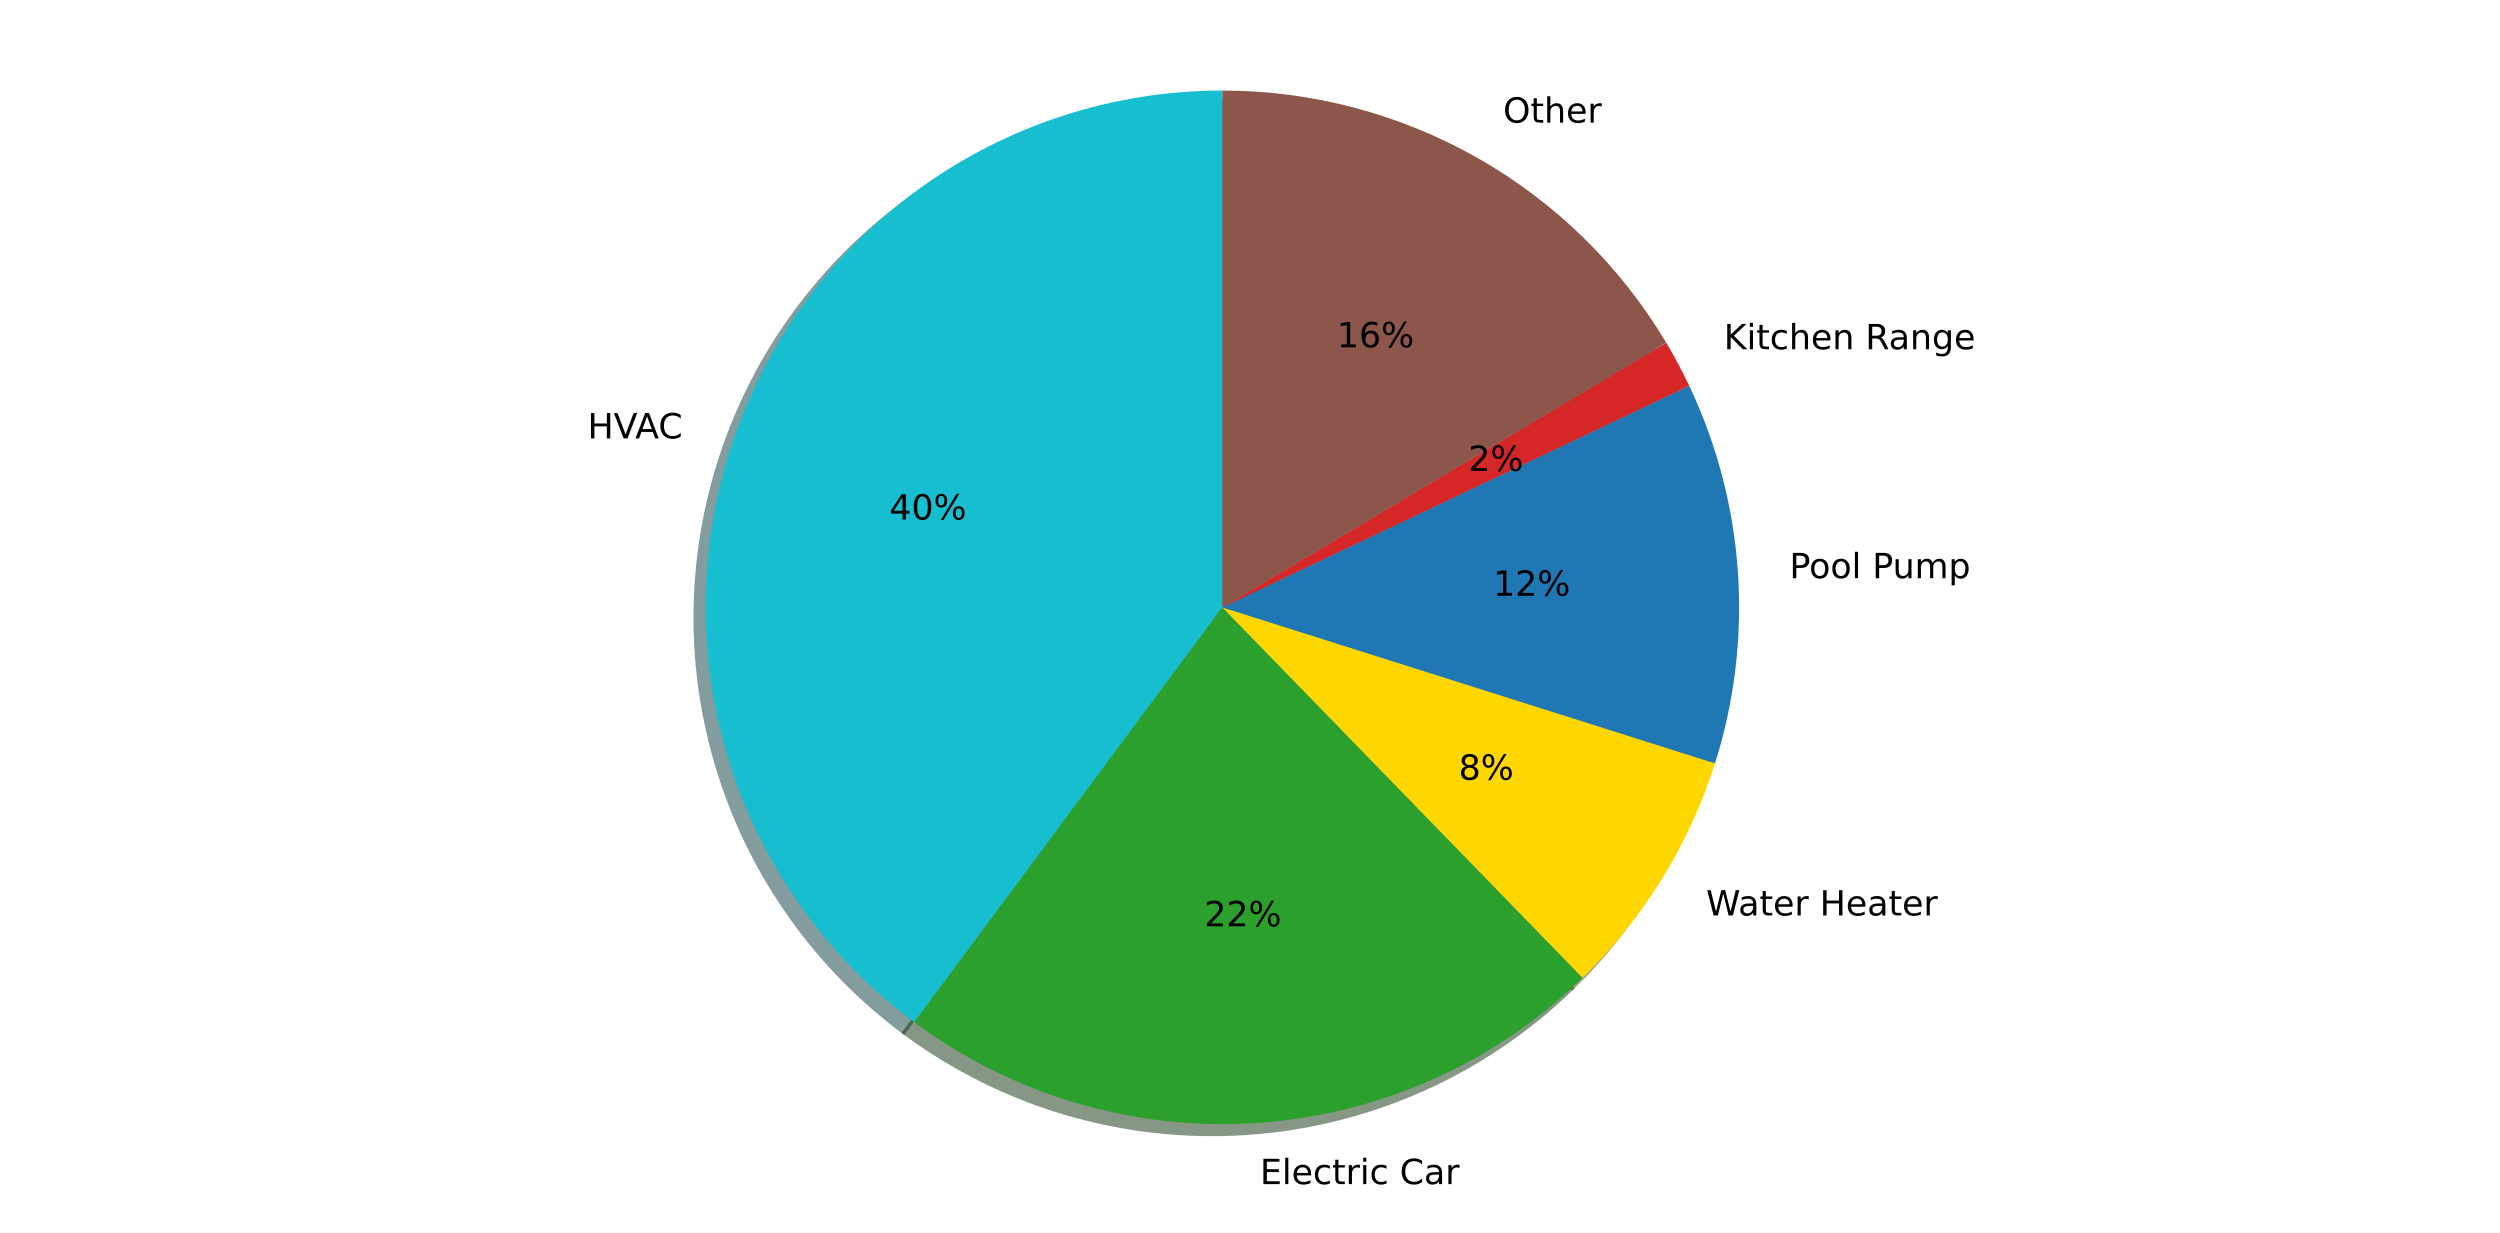
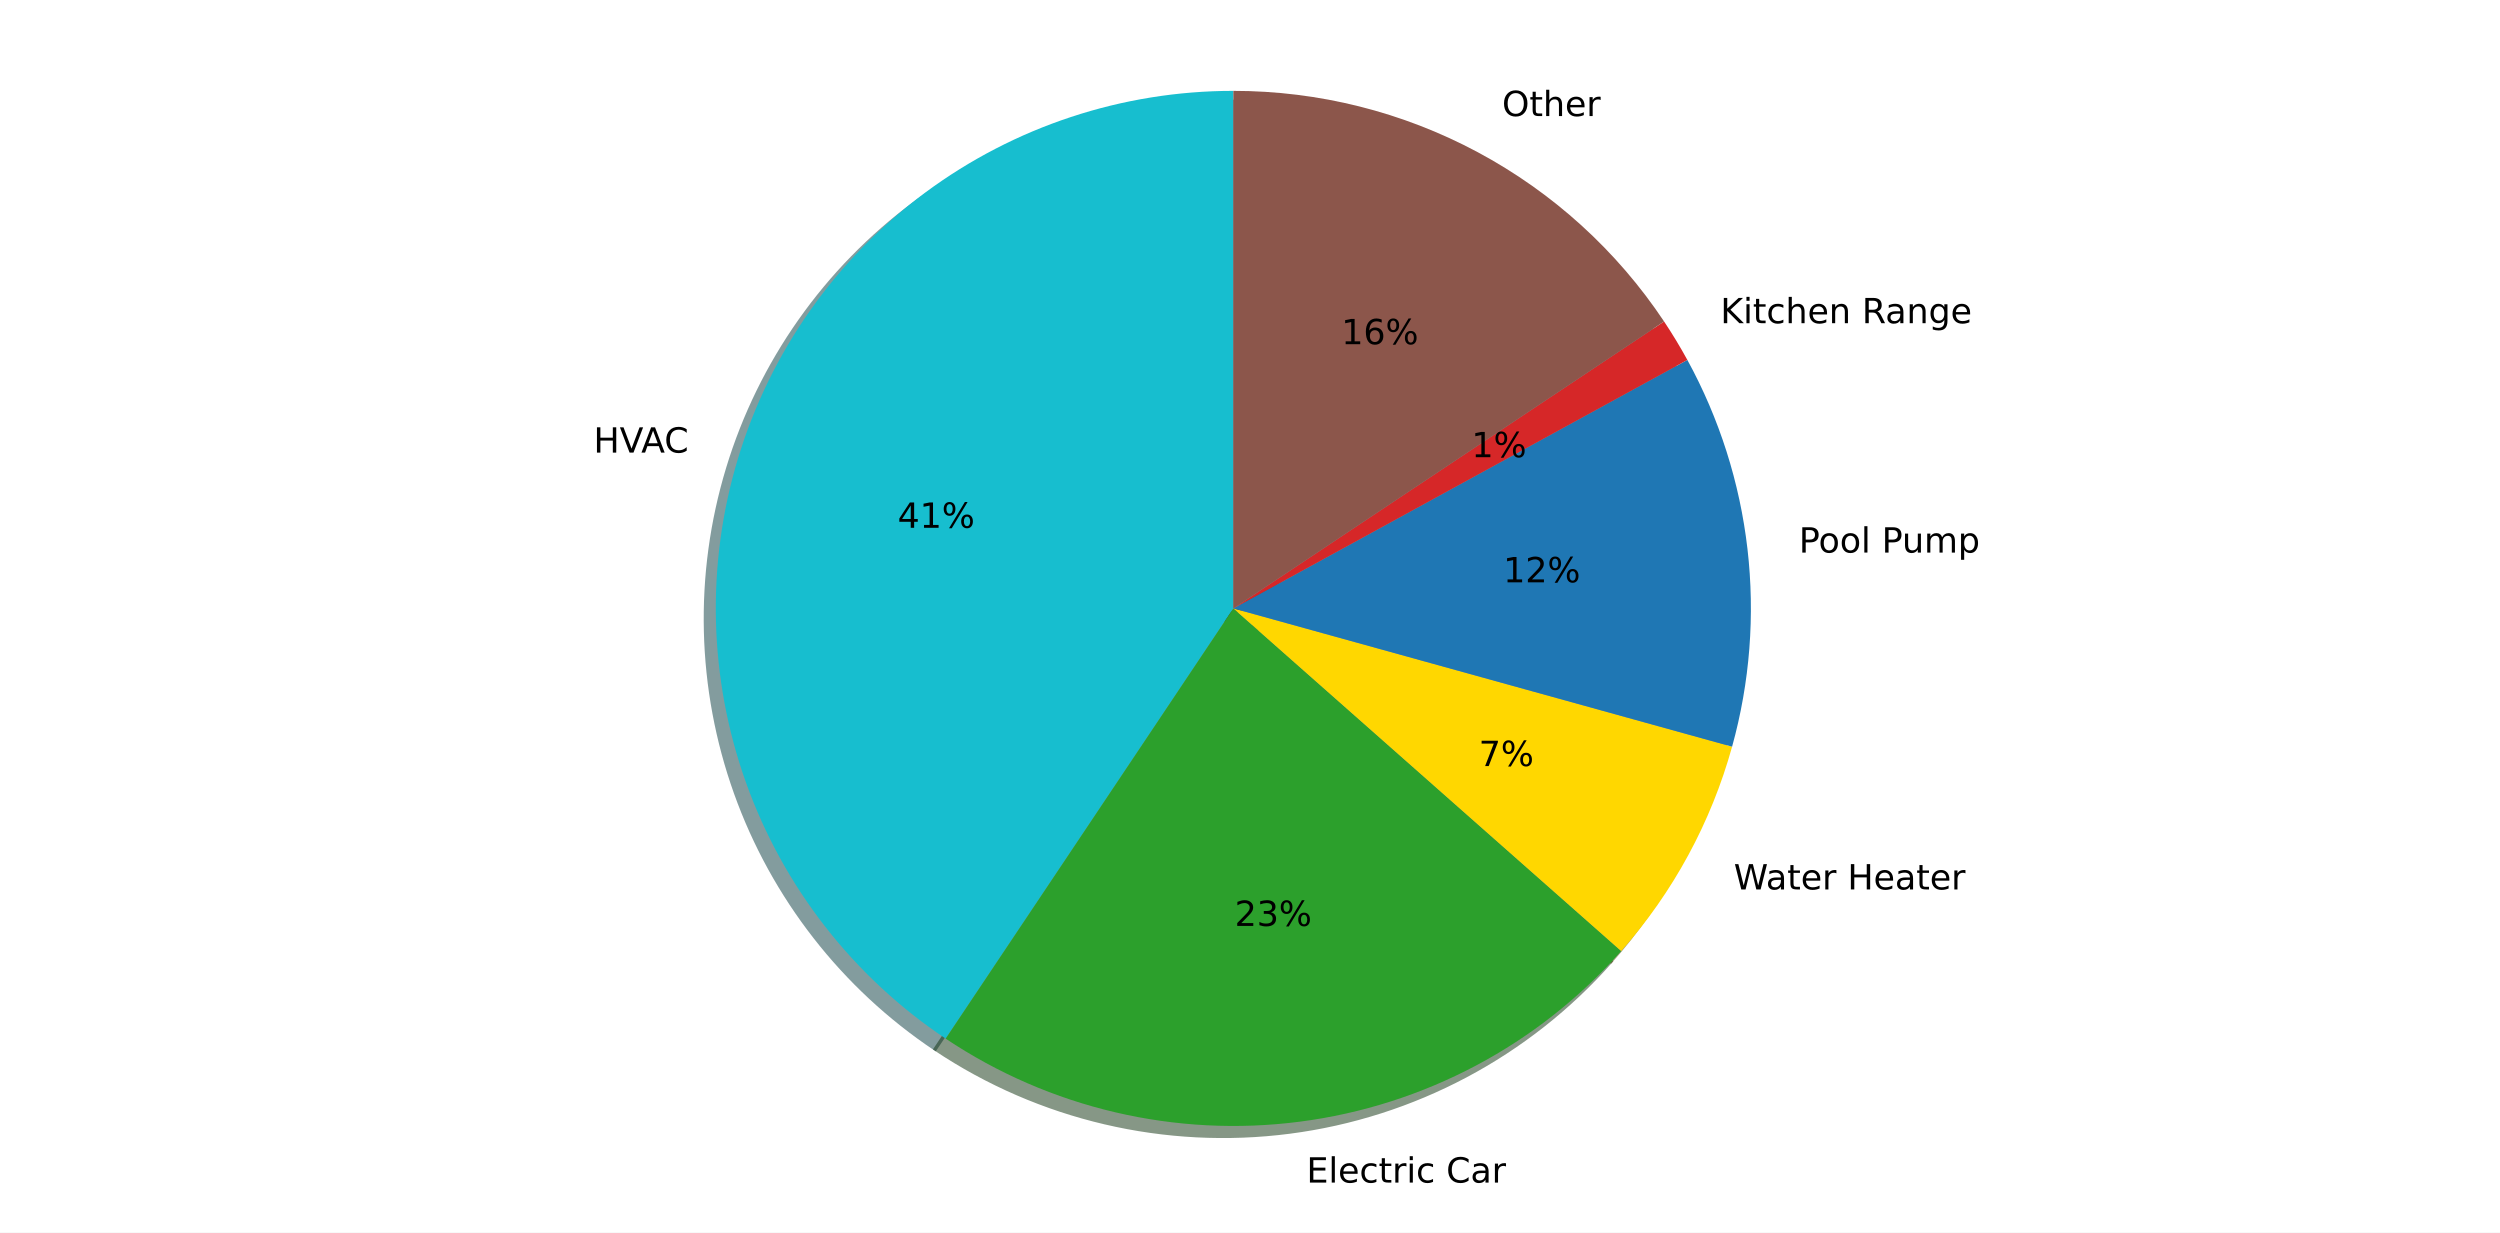
- <svg xmlns="http://www.w3.org/2000/svg" xmlns:xlink="http://www.w3.org/1999/xlink" height="354.96pt" version="1.1" viewBox="0 0 720 354.96" width="720pt">
+ <svg xmlns="http://www.w3.org/2000/svg" xmlns:xlink="http://www.w3.org/1999/xlink" width="720pt" height="354.96pt" viewBox="0 0 720 354.96" version="1.1">
  <defs>
-     <style type="text/css">*{stroke-linecap:butt;stroke-linejoin:round;}</style>
+     <style type="text/css">*{stroke-linejoin: round; stroke-linecap: butt}</style>
  </defs>
  <g id="figure_1">
    <g id="patch_1">
-       <path d="M 0 354.96  L 720 354.96  L 720 0  L 0 0  z " style="fill:#ffffff;" />
+       <path d="M 0 354.96  L 720 354.96  L 720 0  L 0 0  z " style="fill: #ffffff" />
    </g>
    <g id="axes_1">
      <g id="patch_2">
-         <path d="M 349.055 29.053  C 317.763 29.053 287.253 38.922 261.889 57.249  C 236.525 75.576 217.575 101.443 207.749 131.153  C 197.923 160.863 197.713 192.928 207.148 222.764  C 216.584 252.6 235.193 278.714 260.314 297.372  L 349.055 177.887  L 349.055 29.053  z " style="fill:#07393e;opacity:0.5;stroke:#07393e;stroke-linejoin:miter;" />
+         <path d="M 352.223 29.149  C 320.256 29.149 289.122 39.433 263.443 58.473  C 237.765 77.513 218.881 104.318 209.595 134.907  C 200.309 165.495 201.106 198.274 211.866 228.376  C 222.626 258.478 242.789 284.334 269.362 302.105  L 352.223 178.204  L 352.223 29.149  z " style="fill: #07393e; opacity: 0.5; stroke: #07393e; stroke-linejoin: miter" />
      </g>
      <g id="patch_3">
-         <path d="M 260.314 297.372  C 288.686 318.444 323.657 328.736 358.92 326.394  C 394.183 324.052 427.485 309.224 452.82 284.585  L 349.055 177.887  L 260.314 297.372  z " style="fill:#0d300d;opacity:0.5;stroke:#0d300d;stroke-linejoin:miter;" />
+         <path d="M 269.362 302.105  C 299.345 322.157 335.61 330.659 371.381 326.023  C 407.152 321.387 440.052 303.92 463.933 276.888  L 352.223 178.204  L 269.362 302.105  z " style="fill: #0d300d; opacity: 0.5; stroke: #0d300d; stroke-linejoin: miter" />
      </g>
      <g id="patch_4">
-         <path d="M 452.82 284.585  C 461.593 276.053 469.281 266.471 475.708 256.058  C 482.135 245.644 487.254 234.477 490.948 222.81  L 349.055 177.887  L 452.82 284.585  z " style="fill:#4c4000;opacity:0.5;stroke:#4c4000;stroke-linejoin:miter;" />
+         <path d="M 463.933 276.888  C 471.393 268.442 477.872 259.178 483.245 249.273  C 488.618 239.367 492.85 228.885 495.861 218.026  L 352.223 178.204  L 463.933 276.888  z " style="fill: #4c4000; opacity: 0.5; stroke: #4c4000; stroke-linejoin: miter" />
      </g>
      <g id="patch_5">
-         <path d="M 490.948 222.81  C 496.577 205.031 498.814 186.351 497.543 167.745  C 496.272 149.139 491.516 130.936 483.521 114.087  L 349.055 177.887  L 490.948 222.81  z " style="fill:#092436;opacity:0.5;stroke:#092436;stroke-linejoin:miter;" />
+         <path d="M 495.861 218.026  C 500.995 199.506 502.499 180.166 500.291 161.075  C 498.082 141.984 492.202 123.499 482.975 106.641  L 352.223 178.204  L 495.861 218.026  z " style="fill: #092436; opacity: 0.5; stroke: #092436; stroke-linejoin: miter" />
      </g>
      <g id="patch_6">
-         <path d="M 483.521 114.087  C 482.516 111.969 481.461 109.875 480.357 107.806  C 479.253 105.738 478.101 103.696 476.9 101.682  L 349.055 177.887  L 483.521 114.087  z " style="fill:#400c0c;opacity:0.5;stroke:#400c0c;stroke-linejoin:miter;" />
+         <path d="M 482.975 106.641  C 481.939 104.747 480.862 102.877 479.744 101.03  C 478.627 99.183 477.469 97.361 476.272 95.565  L 352.223 178.204  L 482.975 106.641  z " style="fill: #400c0c; opacity: 0.5; stroke: #400c0c; stroke-linejoin: miter" />
      </g>
      <g id="patch_7">
-         <path d="M 476.9 101.682  C 463.704 79.544 444.982 61.209 422.573 48.478  C 400.164 35.748 374.828 29.053 349.055 29.053  L 349.055 177.887  L 476.9 101.682  z " style="fill:#2a1a16;opacity:0.5;stroke:#2a1a16;stroke-linejoin:miter;" />
+         <path d="M 476.272 95.565  C 462.664 75.137 444.217 58.384 422.578 46.798  C 400.939 35.212 376.769 29.149 352.223 29.149  L 352.223 178.204  L 476.272 95.565  z " style="fill: #2a1a16; opacity: 0.5; stroke: #2a1a16; stroke-linejoin: miter" />
      </g>
      <g id="patch_8">
-         <path d="M 352.032 26.077  C 320.74 26.077 290.23 35.946 264.866 54.272  C 239.501 72.599 220.552 98.467 210.726 128.176  C 200.9 157.886 200.69 189.951 210.125 219.787  C 219.56 249.623 238.169 275.737 263.291 294.395  L 352.032 174.911  L 352.032 26.077  z " style="fill:#17becf;" />
+         <path d="M 355.204 26.168  C 323.237 26.168 292.103 36.452 266.425 55.492  C 240.746 74.532 221.862 101.337 212.576 131.925  C 203.29 162.514 204.087 195.293 214.847 225.395  C 225.607 255.497 245.77 281.353 272.343 299.124  L 355.204 175.223  L 355.204 26.168  z " style="fill: #17becf" />
      </g>
      <g id="patch_9">
-         <path d="M 263.291 294.395  C 291.663 315.467 326.633 325.76 361.897 323.417  C 397.16 321.075 430.462 306.247 455.797 281.608  L 352.032 174.911  L 263.291 294.395  z " style="fill:#2ca02c;" />
+         <path d="M 272.343 299.124  C 302.326 319.176 338.591 327.678 374.362 323.042  C 410.133 318.406 443.033 300.939 466.914 273.907  L 355.204 175.223  L 272.343 299.124  z " style="fill: #2ca02c" />
      </g>
      <g id="patch_10">
-         <path d="M 455.797 281.608  C 464.57 273.076 472.257 263.495 478.685 253.081  C 485.112 242.667 490.231 231.5 493.924 219.834  L 352.032 174.911  L 455.797 281.608  z " style="fill:#ffd700;" />
+         <path d="M 466.914 273.907  C 474.374 265.461 480.853 256.197 486.226 246.292  C 491.599 236.386 495.831 225.904 498.842 215.044  L 355.204 175.223  L 466.914 273.907  z " style="fill: #ffd700" />
      </g>
      <g id="patch_11">
-         <path d="M 493.924 219.834  C 499.553 202.054 501.791 183.374 500.52 164.768  C 499.249 146.162 494.492 127.96 486.498 111.111  L 352.032 174.911  L 493.924 219.834  z " style="fill:#1f77b4;" />
+         <path d="M 498.842 215.044  C 503.976 196.525 505.48 177.185 503.272 158.094  C 501.063 139.003 495.183 120.518 485.956 103.66  L 355.204 175.223  L 498.842 215.044  z " style="fill: #1f77b4" />
      </g>
      <g id="patch_12">
-         <path d="M 486.498 111.111  C 485.493 108.992 484.438 106.898 483.334 104.83  C 482.23 102.761 481.077 100.719 479.877 98.706  L 352.032 174.911  L 486.498 111.111  z " style="fill:#d62728;" />
+         <path d="M 485.956 103.66  C 484.92 101.766 483.843 99.896 482.725 98.049  C 481.608 96.202 480.45 94.38 479.253 92.584  L 355.204 175.223  L 485.956 103.66  z " style="fill: #d62728" />
      </g>
      <g id="patch_13">
-         <path d="M 479.877 98.706  C 466.681 76.567 447.958 58.232 425.55 45.501  C 403.141 32.771 377.805 26.077 352.032 26.077  L 352.032 174.911  L 479.877 98.706  z " style="fill:#8c564b;" />
+         <path d="M 479.253 92.584  C 465.645 72.156 447.199 55.403 425.559 43.817  C 403.92 32.231 379.75 26.168 355.204 26.168  L 355.204 175.223  L 479.253 92.584  z " style="fill: #8c564b" />
      </g>
      <g id="matplotlib.axis_1" />
      <g id="matplotlib.axis_2" />
      <g id="text_1">
-         <g transform="translate(169.2233 126.2623)scale(0.1 -0.1)">
-           <defs>
-             <path d="M 628 4666  L 1259 4666  L 1259 2753  L 3553 2753  L 3553 4666  L 4184 4666  L 4184 0  L 3553 0  L 3553 2222  L 1259 2222  L 1259 0  L 628 0  L 628 4666  z " id="DejaVuSans-48" transform="scale(0.015625)" />
-             <path d="M 1831 0  L 50 4666  L 709 4666  L 2188 738  L 3669 4666  L 4325 4666  L 2547 0  L 1831 0  z " id="DejaVuSans-56" transform="scale(0.015625)" />
-             <path d="M 2188 4044  L 1331 1722  L 3047 1722  L 2188 4044  z M 1831 4666  L 2547 4666  L 4325 0  L 3669 0  L 3244 1197  L 1141 1197  L 716 0  L 50 0  L 1831 4666  z " id="DejaVuSans-41" transform="scale(0.015625)" />
-             <path d="M 4122 4306  L 4122 3641  Q 3803 3938 3442 4084  Q 3081 4231 2675 4231  Q 1875 4231 1450 3742  Q 1025 3253 1025 2328  Q 1025 1406 1450 917  Q 1875 428 2675 428  Q 3081 428 3442 575  Q 3803 722 4122 1019  L 4122 359  Q 3791 134 3420 21  Q 3050 -91 2638 -91  Q 1578 -91 968 557  Q 359 1206 359 2328  Q 359 3453 968 4101  Q 1578 4750 2638 4750  Q 3056 4750 3426 4639  Q 3797 4528 4122 4306  z " id="DejaVuSans-43" transform="scale(0.015625)" />
+         <g transform="translate(170.9416 130.355)scale(0.1 -0.1)">
+           <defs>
+             <path id="DejaVuSans-48" d="M 628 4666  L 1259 4666  L 1259 2753  L 3553 2753  L 3553 4666  L 4184 4666  L 4184 0  L 3553 0  L 3553 2222  L 1259 2222  L 1259 0  L 628 0  L 628 4666  z " transform="scale(0.015625)" />
+             <path id="DejaVuSans-56" d="M 1831 0  L 50 4666  L 709 4666  L 2188 738  L 3669 4666  L 4325 4666  L 2547 0  L 1831 0  z " transform="scale(0.015625)" />
+             <path id="DejaVuSans-41" d="M 2188 4044  L 1331 1722  L 3047 1722  L 2188 4044  z M 1831 4666  L 2547 4666  L 4325 0  L 3669 0  L 3244 1197  L 1141 1197  L 716 0  L 50 0  L 1831 4666  z " transform="scale(0.015625)" />
+             <path id="DejaVuSans-43" d="M 4122 4306  L 4122 3641  Q 3803 3938 3442 4084  Q 3081 4231 2675 4231  Q 1875 4231 1450 3742  Q 1025 3253 1025 2328  Q 1025 1406 1450 917  Q 1875 428 2675 428  Q 3081 428 3442 575  Q 3803 722 4122 1019  L 4122 359  Q 3791 134 3420 21  Q 3050 -91 2638 -91  Q 1578 -91 968 557  Q 359 1206 359 2328  Q 359 3453 968 4101  Q 1578 4750 2638 4750  Q 3056 4750 3426 4639  Q 3797 4528 4122 4306  z " transform="scale(0.015625)" />
          </defs>
          <use xlink:href="#DejaVuSans-48" />
-           <use x="75.195" xlink:href="#DejaVuSans-56" />
-           <use x="137.229" xlink:href="#DejaVuSans-41" />
-           <use x="203.887" xlink:href="#DejaVuSans-43" />
+           <use xlink:href="#DejaVuSans-56" x="75.195" />
+           <use xlink:href="#DejaVuSans-41" x="137.229" />
+           <use xlink:href="#DejaVuSans-43" x="203.887" />
        </g>
      </g>
      <g id="text_2">
-         <g transform="translate(256.135 149.6294)scale(0.1 -0.1)">
-           <defs>
-             <path d="M 2419 4116  L 825 1625  L 2419 1625  L 2419 4116  z M 2253 4666  L 3047 4666  L 3047 1625  L 3713 1625  L 3713 1100  L 3047 1100  L 3047 0  L 2419 0  L 2419 1100  L 313 1100  L 313 1709  L 2253 4666  z " id="DejaVuSans-34" transform="scale(0.015625)" />
-             <path d="M 2034 4250  Q 1547 4250 1301 3770  Q 1056 3291 1056 2328  Q 1056 1369 1301 889  Q 1547 409 2034 409  Q 2525 409 2770 889  Q 3016 1369 3016 2328  Q 3016 3291 2770 3770  Q 2525 4250 2034 4250  z M 2034 4750  Q 2819 4750 3233 4129  Q 3647 3509 3647 2328  Q 3647 1150 3233 529  Q 2819 -91 2034 -91  Q 1250 -91 836 529  Q 422 1150 422 2328  Q 422 3509 836 4129  Q 1250 4750 2034 4750  z " id="DejaVuSans-30" transform="scale(0.015625)" />
-             <path d="M 4653 2053  Q 4381 2053 4226 1822  Q 4072 1591 4072 1178  Q 4072 772 4226 539  Q 4381 306 4653 306  Q 4919 306 5073 539  Q 5228 772 5228 1178  Q 5228 1588 5073 1820  Q 4919 2053 4653 2053  z M 4653 2450  Q 5147 2450 5437 2106  Q 5728 1763 5728 1178  Q 5728 594 5436 251  Q 5144 -91 4653 -91  Q 4153 -91 3862 251  Q 3572 594 3572 1178  Q 3572 1766 3864 2108  Q 4156 2450 4653 2450  z M 1428 4353  Q 1159 4353 1004 4120  Q 850 3888 850 3481  Q 850 3069 1003 2837  Q 1156 2606 1428 2606  Q 1700 2606 1854 2837  Q 2009 3069 2009 3481  Q 2009 3884 1853 4118  Q 1697 4353 1428 4353  z M 4250 4750  L 4750 4750  L 1831 -91  L 1331 -91  L 4250 4750  z M 1428 4750  Q 1922 4750 2215 4408  Q 2509 4066 2509 3481  Q 2509 2891 2217 2550  Q 1925 2209 1428 2209  Q 931 2209 642 2551  Q 353 2894 353 3481  Q 353 4063 643 4406  Q 934 4750 1428 4750  z " id="DejaVuSans-25" transform="scale(0.015625)" />
+         <g transform="translate(258.5142 152.0039)scale(0.1 -0.1)">
+           <defs>
+             <path id="DejaVuSans-34" d="M 2419 4116  L 825 1625  L 2419 1625  L 2419 4116  z M 2253 4666  L 3047 4666  L 3047 1625  L 3713 1625  L 3713 1100  L 3047 1100  L 3047 0  L 2419 0  L 2419 1100  L 313 1100  L 313 1709  L 2253 4666  z " transform="scale(0.015625)" />
+             <path id="DejaVuSans-31" d="M 794 531  L 1825 531  L 1825 4091  L 703 3866  L 703 4441  L 1819 4666  L 2450 4666  L 2450 531  L 3481 531  L 3481 0  L 794 0  L 794 531  z " transform="scale(0.015625)" />
+             <path id="DejaVuSans-25" d="M 4653 2053  Q 4381 2053 4226 1822  Q 4072 1591 4072 1178  Q 4072 772 4226 539  Q 4381 306 4653 306  Q 4919 306 5073 539  Q 5228 772 5228 1178  Q 5228 1588 5073 1820  Q 4919 2053 4653 2053  z M 4653 2450  Q 5147 2450 5437 2106  Q 5728 1763 5728 1178  Q 5728 594 5436 251  Q 5144 -91 4653 -91  Q 4153 -91 3862 251  Q 3572 594 3572 1178  Q 3572 1766 3864 2108  Q 4156 2450 4653 2450  z M 1428 4353  Q 1159 4353 1004 4120  Q 850 3888 850 3481  Q 850 3069 1003 2837  Q 1156 2606 1428 2606  Q 1700 2606 1854 2837  Q 2009 3069 2009 3481  Q 2009 3884 1853 4118  Q 1697 4353 1428 4353  z M 4250 4750  L 4750 4750  L 1831 -91  L 1331 -91  L 4250 4750  z M 1428 4750  Q 1922 4750 2215 4408  Q 2509 4066 2509 3481  Q 2509 2891 2217 2550  Q 1925 2209 1428 2209  Q 931 2209 642 2551  Q 353 2894 353 3481  Q 353 4063 643 4406  Q 934 4750 1428 4750  z " transform="scale(0.015625)" />
          </defs>
          <use xlink:href="#DejaVuSans-34" />
-           <use x="63.623" xlink:href="#DejaVuSans-30" />
-           <use x="127.246" xlink:href="#DejaVuSans-25" />
+           <use xlink:href="#DejaVuSans-31" x="63.623" />
+           <use xlink:href="#DejaVuSans-25" x="127.246" />
        </g>
      </g>
      <g id="text_3">
-         <g transform="translate(362.883 341.0273)scale(0.1 -0.1)">
-           <defs>
-             <path d="M 628 4666  L 3578 4666  L 3578 4134  L 1259 4134  L 1259 2753  L 3481 2753  L 3481 2222  L 1259 2222  L 1259 531  L 3634 531  L 3634 0  L 628 0  L 628 4666  z " id="DejaVuSans-45" transform="scale(0.015625)" />
-             <path d="M 603 4863  L 1178 4863  L 1178 0  L 603 0  L 603 4863  z " id="DejaVuSans-6c" transform="scale(0.015625)" />
-             <path d="M 3597 1894  L 3597 1613  L 953 1613  Q 991 1019 1311 708  Q 1631 397 2203 397  Q 2534 397 2845 478  Q 3156 559 3463 722  L 3463 178  Q 3153 47 2828 -22  Q 2503 -91 2169 -91  Q 1331 -91 842 396  Q 353 884 353 1716  Q 353 2575 817 3079  Q 1281 3584 2069 3584  Q 2775 3584 3186 3129  Q 3597 2675 3597 1894  z M 3022 2063  Q 3016 2534 2758 2815  Q 2500 3097 2075 3097  Q 1594 3097 1305 2825  Q 1016 2553 972 2059  L 3022 2063  z " id="DejaVuSans-65" transform="scale(0.015625)" />
-             <path d="M 3122 3366  L 3122 2828  Q 2878 2963 2633 3030  Q 2388 3097 2138 3097  Q 1578 3097 1268 2742  Q 959 2388 959 1747  Q 959 1106 1268 751  Q 1578 397 2138 397  Q 2388 397 2633 464  Q 2878 531 3122 666  L 3122 134  Q 2881 22 2623 -34  Q 2366 -91 2075 -91  Q 1284 -91 818 406  Q 353 903 353 1747  Q 353 2603 823 3093  Q 1294 3584 2113 3584  Q 2378 3584 2631 3529  Q 2884 3475 3122 3366  z " id="DejaVuSans-63" transform="scale(0.015625)" />
-             <path d="M 1172 4494  L 1172 3500  L 2356 3500  L 2356 3053  L 1172 3053  L 1172 1153  Q 1172 725 1289 603  Q 1406 481 1766 481  L 2356 481  L 2356 0  L 1766 0  Q 1100 0 847 248  Q 594 497 594 1153  L 594 3053  L 172 3053  L 172 3500  L 594 3500  L 594 4494  L 1172 4494  z " id="DejaVuSans-74" transform="scale(0.015625)" />
-             <path d="M 2631 2963  Q 2534 3019 2420 3045  Q 2306 3072 2169 3072  Q 1681 3072 1420 2755  Q 1159 2438 1159 1844  L 1159 0  L 581 0  L 581 3500  L 1159 3500  L 1159 2956  Q 1341 3275 1631 3429  Q 1922 3584 2338 3584  Q 2397 3584 2469 3576  Q 2541 3569 2628 3553  L 2631 2963  z " id="DejaVuSans-72" transform="scale(0.015625)" />
-             <path d="M 603 3500  L 1178 3500  L 1178 0  L 603 0  L 603 3500  z M 603 4863  L 1178 4863  L 1178 4134  L 603 4134  L 603 4863  z " id="DejaVuSans-69" transform="scale(0.015625)" />
+         <g transform="translate(376.2782 340.5832)scale(0.1 -0.1)">
+           <defs>
+             <path id="DejaVuSans-45" d="M 628 4666  L 3578 4666  L 3578 4134  L 1259 4134  L 1259 2753  L 3481 2753  L 3481 2222  L 1259 2222  L 1259 531  L 3634 531  L 3634 0  L 628 0  L 628 4666  z " transform="scale(0.015625)" />
+             <path id="DejaVuSans-6c" d="M 603 4863  L 1178 4863  L 1178 0  L 603 0  L 603 4863  z " transform="scale(0.015625)" />
+             <path id="DejaVuSans-65" d="M 3597 1894  L 3597 1613  L 953 1613  Q 991 1019 1311 708  Q 1631 397 2203 397  Q 2534 397 2845 478  Q 3156 559 3463 722  L 3463 178  Q 3153 47 2828 -22  Q 2503 -91 2169 -91  Q 1331 -91 842 396  Q 353 884 353 1716  Q 353 2575 817 3079  Q 1281 3584 2069 3584  Q 2775 3584 3186 3129  Q 3597 2675 3597 1894  z M 3022 2063  Q 3016 2534 2758 2815  Q 2500 3097 2075 3097  Q 1594 3097 1305 2825  Q 1016 2553 972 2059  L 3022 2063  z " transform="scale(0.015625)" />
+             <path id="DejaVuSans-63" d="M 3122 3366  L 3122 2828  Q 2878 2963 2633 3030  Q 2388 3097 2138 3097  Q 1578 3097 1268 2742  Q 959 2388 959 1747  Q 959 1106 1268 751  Q 1578 397 2138 397  Q 2388 397 2633 464  Q 2878 531 3122 666  L 3122 134  Q 2881 22 2623 -34  Q 2366 -91 2075 -91  Q 1284 -91 818 406  Q 353 903 353 1747  Q 353 2603 823 3093  Q 1294 3584 2113 3584  Q 2378 3584 2631 3529  Q 2884 3475 3122 3366  z " transform="scale(0.015625)" />
+             <path id="DejaVuSans-74" d="M 1172 4494  L 1172 3500  L 2356 3500  L 2356 3053  L 1172 3053  L 1172 1153  Q 1172 725 1289 603  Q 1406 481 1766 481  L 2356 481  L 2356 0  L 1766 0  Q 1100 0 847 248  Q 594 497 594 1153  L 594 3053  L 172 3053  L 172 3500  L 594 3500  L 594 4494  L 1172 4494  z " transform="scale(0.015625)" />
+             <path id="DejaVuSans-72" d="M 2631 2963  Q 2534 3019 2420 3045  Q 2306 3072 2169 3072  Q 1681 3072 1420 2755  Q 1159 2438 1159 1844  L 1159 0  L 581 0  L 581 3500  L 1159 3500  L 1159 2956  Q 1341 3275 1631 3429  Q 1922 3584 2338 3584  Q 2397 3584 2469 3576  Q 2541 3569 2628 3553  L 2631 2963  z " transform="scale(0.015625)" />
+             <path id="DejaVuSans-69" d="M 603 3500  L 1178 3500  L 1178 0  L 603 0  L 603 3500  z M 603 4863  L 1178 4863  L 1178 4134  L 603 4134  L 603 4863  z " transform="scale(0.015625)" />
            <path id="DejaVuSans-20" transform="scale(0.015625)" />
-             <path d="M 2194 1759  Q 1497 1759 1228 1600  Q 959 1441 959 1056  Q 959 750 1161 570  Q 1363 391 1709 391  Q 2188 391 2477 730  Q 2766 1069 2766 1631  L 2766 1759  L 2194 1759  z M 3341 1997  L 3341 0  L 2766 0  L 2766 531  Q 2569 213 2275 61  Q 1981 -91 1556 -91  Q 1019 -91 701 211  Q 384 513 384 1019  Q 384 1609 779 1909  Q 1175 2209 1959 2209  L 2766 2209  L 2766 2266  Q 2766 2663 2505 2880  Q 2244 3097 1772 3097  Q 1472 3097 1187 3025  Q 903 2953 641 2809  L 641 3341  Q 956 3463 1253 3523  Q 1550 3584 1831 3584  Q 2591 3584 2966 3190  Q 3341 2797 3341 1997  z " id="DejaVuSans-61" transform="scale(0.015625)" />
+             <path id="DejaVuSans-61" d="M 2194 1759  Q 1497 1759 1228 1600  Q 959 1441 959 1056  Q 959 750 1161 570  Q 1363 391 1709 391  Q 2188 391 2477 730  Q 2766 1069 2766 1631  L 2766 1759  L 2194 1759  z M 3341 1997  L 3341 0  L 2766 0  L 2766 531  Q 2569 213 2275 61  Q 1981 -91 1556 -91  Q 1019 -91 701 211  Q 384 513 384 1019  Q 384 1609 779 1909  Q 1175 2209 1959 2209  L 2766 2209  L 2766 2266  Q 2766 2663 2505 2880  Q 2244 3097 1772 3097  Q 1472 3097 1187 3025  Q 903 2953 641 2809  L 641 3341  Q 956 3463 1253 3523  Q 1550 3584 1831 3584  Q 2591 3584 2966 3190  Q 3341 2797 3341 1997  z " transform="scale(0.015625)" />
          </defs>
          <use xlink:href="#DejaVuSans-45" />
-           <use x="63.184" xlink:href="#DejaVuSans-6c" />
-           <use x="90.967" xlink:href="#DejaVuSans-65" />
-           <use x="152.49" xlink:href="#DejaVuSans-63" />
-           <use x="207.471" xlink:href="#DejaVuSans-74" />
-           <use x="246.68" xlink:href="#DejaVuSans-72" />
-           <use x="287.793" xlink:href="#DejaVuSans-69" />
-           <use x="315.576" xlink:href="#DejaVuSans-63" />
-           <use x="370.557" xlink:href="#DejaVuSans-20" />
-           <use x="402.344" xlink:href="#DejaVuSans-43" />
-           <use x="472.168" xlink:href="#DejaVuSans-61" />
-           <use x="533.447" xlink:href="#DejaVuSans-72" />
+           <use xlink:href="#DejaVuSans-6c" x="63.184" />
+           <use xlink:href="#DejaVuSans-65" x="90.967" />
+           <use xlink:href="#DejaVuSans-63" x="152.49" />
+           <use xlink:href="#DejaVuSans-74" x="207.471" />
+           <use xlink:href="#DejaVuSans-72" x="246.68" />
+           <use xlink:href="#DejaVuSans-69" x="287.793" />
+           <use xlink:href="#DejaVuSans-63" x="315.576" />
+           <use xlink:href="#DejaVuSans-20" x="370.557" />
+           <use xlink:href="#DejaVuSans-43" x="402.344" />
+           <use xlink:href="#DejaVuSans-61" x="472.168" />
+           <use xlink:href="#DejaVuSans-72" x="533.447" />
        </g>
      </g>
      <g id="text_4">
-         <g transform="translate(346.8374 266.774)scale(0.1 -0.1)">
-           <defs>
-             <path d="M 1228 531  L 3431 531  L 3431 0  L 469 0  L 469 531  Q 828 903 1448 1529  Q 2069 2156 2228 2338  Q 2531 2678 2651 2914  Q 2772 3150 2772 3378  Q 2772 3750 2511 3984  Q 2250 4219 1831 4219  Q 1534 4219 1204 4116  Q 875 4013 500 3803  L 500 4441  Q 881 4594 1212 4672  Q 1544 4750 1819 4750  Q 2544 4750 2975 4387  Q 3406 4025 3406 3419  Q 3406 3131 3298 2873  Q 3191 2616 2906 2266  Q 2828 2175 2409 1742  Q 1991 1309 1228 531  z " id="DejaVuSans-32" transform="scale(0.015625)" />
+         <g transform="translate(355.5858 266.6738)scale(0.1 -0.1)">
+           <defs>
+             <path id="DejaVuSans-32" d="M 1228 531  L 3431 531  L 3431 0  L 469 0  L 469 531  Q 828 903 1448 1529  Q 2069 2156 2228 2338  Q 2531 2678 2651 2914  Q 2772 3150 2772 3378  Q 2772 3750 2511 3984  Q 2250 4219 1831 4219  Q 1534 4219 1204 4116  Q 875 4013 500 3803  L 500 4441  Q 881 4594 1212 4672  Q 1544 4750 1819 4750  Q 2544 4750 2975 4387  Q 3406 4025 3406 3419  Q 3406 3131 3298 2873  Q 3191 2616 2906 2266  Q 2828 2175 2409 1742  Q 1991 1309 1228 531  z " transform="scale(0.015625)" />
+             <path id="DejaVuSans-33" d="M 2597 2516  Q 3050 2419 3304 2112  Q 3559 1806 3559 1356  Q 3559 666 3084 287  Q 2609 -91 1734 -91  Q 1441 -91 1130 -33  Q 819 25 488 141  L 488 750  Q 750 597 1062 519  Q 1375 441 1716 441  Q 2309 441 2620 675  Q 2931 909 2931 1356  Q 2931 1769 2642 2001  Q 2353 2234 1838 2234  L 1294 2234  L 1294 2753  L 1863 2753  Q 2328 2753 2575 2939  Q 2822 3125 2822 3475  Q 2822 3834 2567 4026  Q 2313 4219 1838 4219  Q 1578 4219 1281 4162  Q 984 4106 628 3988  L 628 4550  Q 988 4650 1302 4700  Q 1616 4750 1894 4750  Q 2613 4750 3031 4423  Q 3450 4097 3450 3541  Q 3450 3153 3228 2886  Q 3006 2619 2597 2516  z " transform="scale(0.015625)" />
          </defs>
          <use xlink:href="#DejaVuSans-32" />
-           <use x="63.623" xlink:href="#DejaVuSans-32" />
-           <use x="127.246" xlink:href="#DejaVuSans-25" />
+           <use xlink:href="#DejaVuSans-33" x="63.623" />
+           <use xlink:href="#DejaVuSans-25" x="127.246" />
        </g>
      </g>
      <g id="text_5">
-         <g transform="translate(491.35 263.6574)scale(0.1 -0.1)">
-           <defs>
-             <path d="M 213 4666  L 850 4666  L 1831 722  L 2809 4666  L 3519 4666  L 4500 722  L 5478 4666  L 6119 4666  L 4947 0  L 4153 0  L 3169 4050  L 2175 0  L 1381 0  L 213 4666  z " id="DejaVuSans-57" transform="scale(0.015625)" />
+         <g transform="translate(499.3282 256.1579)scale(0.1 -0.1)">
+           <defs>
+             <path id="DejaVuSans-57" d="M 213 4666  L 850 4666  L 1831 722  L 2809 4666  L 3519 4666  L 4500 722  L 5478 4666  L 6119 4666  L 4947 0  L 4153 0  L 3169 4050  L 2175 0  L 1381 0  L 213 4666  z " transform="scale(0.015625)" />
          </defs>
          <use xlink:href="#DejaVuSans-57" />
-           <use x="92.502" xlink:href="#DejaVuSans-61" />
-           <use x="153.781" xlink:href="#DejaVuSans-74" />
-           <use x="192.99" xlink:href="#DejaVuSans-65" />
-           <use x="254.514" xlink:href="#DejaVuSans-72" />
-           <use x="295.627" xlink:href="#DejaVuSans-20" />
-           <use x="327.414" xlink:href="#DejaVuSans-48" />
-           <use x="402.609" xlink:href="#DejaVuSans-65" />
-           <use x="464.133" xlink:href="#DejaVuSans-61" />
-           <use x="525.412" xlink:href="#DejaVuSans-74" />
-           <use x="564.621" xlink:href="#DejaVuSans-65" />
-           <use x="626.145" xlink:href="#DejaVuSans-72" />
+           <use xlink:href="#DejaVuSans-61" x="92.502" />
+           <use xlink:href="#DejaVuSans-74" x="153.781" />
+           <use xlink:href="#DejaVuSans-65" x="192.99" />
+           <use xlink:href="#DejaVuSans-72" x="254.514" />
+           <use xlink:href="#DejaVuSans-20" x="295.627" />
+           <use xlink:href="#DejaVuSans-48" x="327.414" />
+           <use xlink:href="#DejaVuSans-65" x="402.609" />
+           <use xlink:href="#DejaVuSans-61" x="464.133" />
+           <use xlink:href="#DejaVuSans-74" x="525.412" />
+           <use xlink:href="#DejaVuSans-65" x="564.621" />
+           <use xlink:href="#DejaVuSans-72" x="626.145" />
        </g>
      </g>
      <g id="text_6">
-         <g transform="translate(420.0916 224.5722)scale(0.1 -0.1)">
-           <defs>
-             <path d="M 2034 2216  Q 1584 2216 1326 1975  Q 1069 1734 1069 1313  Q 1069 891 1326 650  Q 1584 409 2034 409  Q 2484 409 2743 651  Q 3003 894 3003 1313  Q 3003 1734 2745 1975  Q 2488 2216 2034 2216  z M 1403 2484  Q 997 2584 770 2862  Q 544 3141 544 3541  Q 544 4100 942 4425  Q 1341 4750 2034 4750  Q 2731 4750 3128 4425  Q 3525 4100 3525 3541  Q 3525 3141 3298 2862  Q 3072 2584 2669 2484  Q 3125 2378 3379 2068  Q 3634 1759 3634 1313  Q 3634 634 3220 271  Q 2806 -91 2034 -91  Q 1263 -91 848 271  Q 434 634 434 1313  Q 434 1759 690 2068  Q 947 2378 1403 2484  z M 1172 3481  Q 1172 3119 1398 2916  Q 1625 2713 2034 2713  Q 2441 2713 2670 2916  Q 2900 3119 2900 3481  Q 2900 3844 2670 4047  Q 2441 4250 2034 4250  Q 1625 4250 1398 4047  Q 1172 3844 1172 3481  z " id="DejaVuSans-38" transform="scale(0.015625)" />
-           </defs>
-           <use xlink:href="#DejaVuSans-38" />
-           <use x="63.623" xlink:href="#DejaVuSans-25" />
+         <g transform="translate(425.8853 220.6236)scale(0.1 -0.1)">
+           <defs>
+             <path id="DejaVuSans-37" d="M 525 4666  L 3525 4666  L 3525 4397  L 1831 0  L 1172 0  L 2766 4134  L 525 4134  L 525 4666  z " transform="scale(0.015625)" />
+           </defs>
+           <use xlink:href="#DejaVuSans-37" />
+           <use xlink:href="#DejaVuSans-25" x="63.623" />
        </g>
      </g>
      <g id="text_7">
-         <g transform="translate(515.3687 166.5131)scale(0.1 -0.1)">
-           <defs>
-             <path d="M 1259 4147  L 1259 2394  L 2053 2394  Q 2494 2394 2734 2622  Q 2975 2850 2975 3272  Q 2975 3691 2734 3919  Q 2494 4147 2053 4147  L 1259 4147  z M 628 4666  L 2053 4666  Q 2838 4666 3239 4311  Q 3641 3956 3641 3272  Q 3641 2581 3239 2228  Q 2838 1875 2053 1875  L 1259 1875  L 1259 0  L 628 0  L 628 4666  z " id="DejaVuSans-50" transform="scale(0.015625)" />
-             <path d="M 1959 3097  Q 1497 3097 1228 2736  Q 959 2375 959 1747  Q 959 1119 1226 758  Q 1494 397 1959 397  Q 2419 397 2687 759  Q 2956 1122 2956 1747  Q 2956 2369 2687 2733  Q 2419 3097 1959 3097  z M 1959 3584  Q 2709 3584 3137 3096  Q 3566 2609 3566 1747  Q 3566 888 3137 398  Q 2709 -91 1959 -91  Q 1206 -91 779 398  Q 353 888 353 1747  Q 353 2609 779 3096  Q 1206 3584 1959 3584  z " id="DejaVuSans-6f" transform="scale(0.015625)" />
-             <path d="M 544 1381  L 544 3500  L 1119 3500  L 1119 1403  Q 1119 906 1312 657  Q 1506 409 1894 409  Q 2359 409 2629 706  Q 2900 1003 2900 1516  L 2900 3500  L 3475 3500  L 3475 0  L 2900 0  L 2900 538  Q 2691 219 2414 64  Q 2138 -91 1772 -91  Q 1169 -91 856 284  Q 544 659 544 1381  z M 1991 3584  L 1991 3584  z " id="DejaVuSans-75" transform="scale(0.015625)" />
-             <path d="M 3328 2828  Q 3544 3216 3844 3400  Q 4144 3584 4550 3584  Q 5097 3584 5394 3201  Q 5691 2819 5691 2113  L 5691 0  L 5113 0  L 5113 2094  Q 5113 2597 4934 2840  Q 4756 3084 4391 3084  Q 3944 3084 3684 2787  Q 3425 2491 3425 1978  L 3425 0  L 2847 0  L 2847 2094  Q 2847 2600 2669 2842  Q 2491 3084 2119 3084  Q 1678 3084 1418 2786  Q 1159 2488 1159 1978  L 1159 0  L 581 0  L 581 3500  L 1159 3500  L 1159 2956  Q 1356 3278 1631 3431  Q 1906 3584 2284 3584  Q 2666 3584 2933 3390  Q 3200 3197 3328 2828  z " id="DejaVuSans-6d" transform="scale(0.015625)" />
-             <path d="M 1159 525  L 1159 -1331  L 581 -1331  L 581 3500  L 1159 3500  L 1159 2969  Q 1341 3281 1617 3432  Q 1894 3584 2278 3584  Q 2916 3584 3314 3078  Q 3713 2572 3713 1747  Q 3713 922 3314 415  Q 2916 -91 2278 -91  Q 1894 -91 1617 61  Q 1341 213 1159 525  z M 3116 1747  Q 3116 2381 2855 2742  Q 2594 3103 2138 3103  Q 1681 3103 1420 2742  Q 1159 2381 1159 1747  Q 1159 1113 1420 752  Q 1681 391 2138 391  Q 2594 391 2855 752  Q 3116 1113 3116 1747  z " id="DejaVuSans-70" transform="scale(0.015625)" />
+         <g transform="translate(518.0787 159.1407)scale(0.1 -0.1)">
+           <defs>
+             <path id="DejaVuSans-50" d="M 1259 4147  L 1259 2394  L 2053 2394  Q 2494 2394 2734 2622  Q 2975 2850 2975 3272  Q 2975 3691 2734 3919  Q 2494 4147 2053 4147  L 1259 4147  z M 628 4666  L 2053 4666  Q 2838 4666 3239 4311  Q 3641 3956 3641 3272  Q 3641 2581 3239 2228  Q 2838 1875 2053 1875  L 1259 1875  L 1259 0  L 628 0  L 628 4666  z " transform="scale(0.015625)" />
+             <path id="DejaVuSans-6f" d="M 1959 3097  Q 1497 3097 1228 2736  Q 959 2375 959 1747  Q 959 1119 1226 758  Q 1494 397 1959 397  Q 2419 397 2687 759  Q 2956 1122 2956 1747  Q 2956 2369 2687 2733  Q 2419 3097 1959 3097  z M 1959 3584  Q 2709 3584 3137 3096  Q 3566 2609 3566 1747  Q 3566 888 3137 398  Q 2709 -91 1959 -91  Q 1206 -91 779 398  Q 353 888 353 1747  Q 353 2609 779 3096  Q 1206 3584 1959 3584  z " transform="scale(0.015625)" />
+             <path id="DejaVuSans-75" d="M 544 1381  L 544 3500  L 1119 3500  L 1119 1403  Q 1119 906 1312 657  Q 1506 409 1894 409  Q 2359 409 2629 706  Q 2900 1003 2900 1516  L 2900 3500  L 3475 3500  L 3475 0  L 2900 0  L 2900 538  Q 2691 219 2414 64  Q 2138 -91 1772 -91  Q 1169 -91 856 284  Q 544 659 544 1381  z M 1991 3584  L 1991 3584  z " transform="scale(0.015625)" />
+             <path id="DejaVuSans-6d" d="M 3328 2828  Q 3544 3216 3844 3400  Q 4144 3584 4550 3584  Q 5097 3584 5394 3201  Q 5691 2819 5691 2113  L 5691 0  L 5113 0  L 5113 2094  Q 5113 2597 4934 2840  Q 4756 3084 4391 3084  Q 3944 3084 3684 2787  Q 3425 2491 3425 1978  L 3425 0  L 2847 0  L 2847 2094  Q 2847 2600 2669 2842  Q 2491 3084 2119 3084  Q 1678 3084 1418 2786  Q 1159 2488 1159 1978  L 1159 0  L 581 0  L 581 3500  L 1159 3500  L 1159 2956  Q 1356 3278 1631 3431  Q 1906 3584 2284 3584  Q 2666 3584 2933 3390  Q 3200 3197 3328 2828  z " transform="scale(0.015625)" />
+             <path id="DejaVuSans-70" d="M 1159 525  L 1159 -1331  L 581 -1331  L 581 3500  L 1159 3500  L 1159 2969  Q 1341 3281 1617 3432  Q 1894 3584 2278 3584  Q 2916 3584 3314 3078  Q 3713 2572 3713 1747  Q 3713 922 3314 415  Q 2916 -91 2278 -91  Q 1894 -91 1617 61  Q 1341 213 1159 525  z M 3116 1747  Q 3116 2381 2855 2742  Q 2594 3103 2138 3103  Q 1681 3103 1420 2742  Q 1159 2381 1159 1747  Q 1159 1113 1420 752  Q 1681 391 2138 391  Q 2594 391 2855 752  Q 3116 1113 3116 1747  z " transform="scale(0.015625)" />
          </defs>
          <use xlink:href="#DejaVuSans-50" />
-           <use x="56.678" xlink:href="#DejaVuSans-6f" />
-           <use x="117.859" xlink:href="#DejaVuSans-6f" />
-           <use x="179.041" xlink:href="#DejaVuSans-6c" />
-           <use x="206.824" xlink:href="#DejaVuSans-20" />
-           <use x="238.611" xlink:href="#DejaVuSans-50" />
-           <use x="297.164" xlink:href="#DejaVuSans-75" />
-           <use x="360.543" xlink:href="#DejaVuSans-6d" />
-           <use x="457.955" xlink:href="#DejaVuSans-70" />
+           <use xlink:href="#DejaVuSans-6f" x="56.678" />
+           <use xlink:href="#DejaVuSans-6f" x="117.859" />
+           <use xlink:href="#DejaVuSans-6c" x="179.041" />
+           <use xlink:href="#DejaVuSans-20" x="206.824" />
+           <use xlink:href="#DejaVuSans-50" x="238.611" />
+           <use xlink:href="#DejaVuSans-75" x="297.164" />
+           <use xlink:href="#DejaVuSans-6d" x="360.543" />
+           <use xlink:href="#DejaVuSans-70" x="457.955" />
        </g>
      </g>
      <g id="text_8">
-         <g transform="translate(430.0115 171.5844)scale(0.1 -0.1)">
-           <defs>
-             <path d="M 794 531  L 1825 531  L 1825 4091  L 703 3866  L 703 4441  L 1819 4666  L 2450 4666  L 2450 531  L 3481 531  L 3481 0  L 794 0  L 794 531  z " id="DejaVuSans-31" transform="scale(0.015625)" />
-           </defs>
+         <g transform="translate(432.9316 167.7052)scale(0.1 -0.1)">
          <use xlink:href="#DejaVuSans-31" />
-           <use x="63.623" xlink:href="#DejaVuSans-32" />
-           <use x="127.246" xlink:href="#DejaVuSans-25" />
+           <use xlink:href="#DejaVuSans-32" x="63.623" />
+           <use xlink:href="#DejaVuSans-25" x="127.246" />
        </g>
      </g>
      <g id="text_9">
-         <g transform="translate(496.4642 100.5811)scale(0.1 -0.1)">
-           <defs>
-             <path d="M 628 4666  L 1259 4666  L 1259 2694  L 3353 4666  L 4166 4666  L 1850 2491  L 4331 0  L 3500 0  L 1259 2247  L 1259 0  L 628 0  L 628 4666  z " id="DejaVuSans-4b" transform="scale(0.015625)" />
-             <path d="M 3513 2113  L 3513 0  L 2938 0  L 2938 2094  Q 2938 2591 2744 2837  Q 2550 3084 2163 3084  Q 1697 3084 1428 2787  Q 1159 2491 1159 1978  L 1159 0  L 581 0  L 581 4863  L 1159 4863  L 1159 2956  Q 1366 3272 1645 3428  Q 1925 3584 2291 3584  Q 2894 3584 3203 3211  Q 3513 2838 3513 2113  z " id="DejaVuSans-68" transform="scale(0.015625)" />
-             <path d="M 3513 2113  L 3513 0  L 2938 0  L 2938 2094  Q 2938 2591 2744 2837  Q 2550 3084 2163 3084  Q 1697 3084 1428 2787  Q 1159 2491 1159 1978  L 1159 0  L 581 0  L 581 3500  L 1159 3500  L 1159 2956  Q 1366 3272 1645 3428  Q 1925 3584 2291 3584  Q 2894 3584 3203 3211  Q 3513 2838 3513 2113  z " id="DejaVuSans-6e" transform="scale(0.015625)" />
-             <path d="M 2841 2188  Q 3044 2119 3236 1894  Q 3428 1669 3622 1275  L 4263 0  L 3584 0  L 2988 1197  Q 2756 1666 2539 1819  Q 2322 1972 1947 1972  L 1259 1972  L 1259 0  L 628 0  L 628 4666  L 2053 4666  Q 2853 4666 3247 4331  Q 3641 3997 3641 3322  Q 3641 2881 3436 2590  Q 3231 2300 2841 2188  z M 1259 4147  L 1259 2491  L 2053 2491  Q 2509 2491 2742 2702  Q 2975 2913 2975 3322  Q 2975 3731 2742 3939  Q 2509 4147 2053 4147  L 1259 4147  z " id="DejaVuSans-52" transform="scale(0.015625)" />
-             <path d="M 2906 1791  Q 2906 2416 2648 2759  Q 2391 3103 1925 3103  Q 1463 3103 1205 2759  Q 947 2416 947 1791  Q 947 1169 1205 825  Q 1463 481 1925 481  Q 2391 481 2648 825  Q 2906 1169 2906 1791  z M 3481 434  Q 3481 -459 3084 -895  Q 2688 -1331 1869 -1331  Q 1566 -1331 1297 -1286  Q 1028 -1241 775 -1147  L 775 -588  Q 1028 -725 1275 -790  Q 1522 -856 1778 -856  Q 2344 -856 2625 -561  Q 2906 -266 2906 331  L 2906 616  Q 2728 306 2450 153  Q 2172 0 1784 0  Q 1141 0 747 490  Q 353 981 353 1791  Q 353 2603 747 3093  Q 1141 3584 1784 3584  Q 2172 3584 2450 3431  Q 2728 3278 2906 2969  L 2906 3500  L 3481 3500  L 3481 434  z " id="DejaVuSans-67" transform="scale(0.015625)" />
+         <g transform="translate(495.4773 93.09091)scale(0.1 -0.1)">
+           <defs>
+             <path id="DejaVuSans-4b" d="M 628 4666  L 1259 4666  L 1259 2694  L 3353 4666  L 4166 4666  L 1850 2491  L 4331 0  L 3500 0  L 1259 2247  L 1259 0  L 628 0  L 628 4666  z " transform="scale(0.015625)" />
+             <path id="DejaVuSans-68" d="M 3513 2113  L 3513 0  L 2938 0  L 2938 2094  Q 2938 2591 2744 2837  Q 2550 3084 2163 3084  Q 1697 3084 1428 2787  Q 1159 2491 1159 1978  L 1159 0  L 581 0  L 581 4863  L 1159 4863  L 1159 2956  Q 1366 3272 1645 3428  Q 1925 3584 2291 3584  Q 2894 3584 3203 3211  Q 3513 2838 3513 2113  z " transform="scale(0.015625)" />
+             <path id="DejaVuSans-6e" d="M 3513 2113  L 3513 0  L 2938 0  L 2938 2094  Q 2938 2591 2744 2837  Q 2550 3084 2163 3084  Q 1697 3084 1428 2787  Q 1159 2491 1159 1978  L 1159 0  L 581 0  L 581 3500  L 1159 3500  L 1159 2956  Q 1366 3272 1645 3428  Q 1925 3584 2291 3584  Q 2894 3584 3203 3211  Q 3513 2838 3513 2113  z " transform="scale(0.015625)" />
+             <path id="DejaVuSans-52" d="M 2841 2188  Q 3044 2119 3236 1894  Q 3428 1669 3622 1275  L 4263 0  L 3584 0  L 2988 1197  Q 2756 1666 2539 1819  Q 2322 1972 1947 1972  L 1259 1972  L 1259 0  L 628 0  L 628 4666  L 2053 4666  Q 2853 4666 3247 4331  Q 3641 3997 3641 3322  Q 3641 2881 3436 2590  Q 3231 2300 2841 2188  z M 1259 4147  L 1259 2491  L 2053 2491  Q 2509 2491 2742 2702  Q 2975 2913 2975 3322  Q 2975 3731 2742 3939  Q 2509 4147 2053 4147  L 1259 4147  z " transform="scale(0.015625)" />
+             <path id="DejaVuSans-67" d="M 2906 1791  Q 2906 2416 2648 2759  Q 2391 3103 1925 3103  Q 1463 3103 1205 2759  Q 947 2416 947 1791  Q 947 1169 1205 825  Q 1463 481 1925 481  Q 2391 481 2648 825  Q 2906 1169 2906 1791  z M 3481 434  Q 3481 -459 3084 -895  Q 2688 -1331 1869 -1331  Q 1566 -1331 1297 -1286  Q 1028 -1241 775 -1147  L 775 -588  Q 1028 -725 1275 -790  Q 1522 -856 1778 -856  Q 2344 -856 2625 -561  Q 2906 -266 2906 331  L 2906 616  Q 2728 306 2450 153  Q 2172 0 1784 0  Q 1141 0 747 490  Q 353 981 353 1791  Q 353 2603 747 3093  Q 1141 3584 1784 3584  Q 2172 3584 2450 3431  Q 2728 3278 2906 2969  L 2906 3500  L 3481 3500  L 3481 434  z " transform="scale(0.015625)" />
          </defs>
          <use xlink:href="#DejaVuSans-4b" />
-           <use x="65.576" xlink:href="#DejaVuSans-69" />
-           <use x="93.359" xlink:href="#DejaVuSans-74" />
-           <use x="132.568" xlink:href="#DejaVuSans-63" />
-           <use x="187.549" xlink:href="#DejaVuSans-68" />
-           <use x="250.928" xlink:href="#DejaVuSans-65" />
-           <use x="312.451" xlink:href="#DejaVuSans-6e" />
-           <use x="375.83" xlink:href="#DejaVuSans-20" />
-           <use x="407.617" xlink:href="#DejaVuSans-52" />
-           <use x="474.85" xlink:href="#DejaVuSans-61" />
-           <use x="536.129" xlink:href="#DejaVuSans-6e" />
-           <use x="599.508" xlink:href="#DejaVuSans-67" />
-           <use x="662.984" xlink:href="#DejaVuSans-65" />
+           <use xlink:href="#DejaVuSans-69" x="65.576" />
+           <use xlink:href="#DejaVuSans-74" x="93.359" />
+           <use xlink:href="#DejaVuSans-63" x="132.568" />
+           <use xlink:href="#DejaVuSans-68" x="187.549" />
+           <use xlink:href="#DejaVuSans-65" x="250.928" />
+           <use xlink:href="#DejaVuSans-6e" x="312.451" />
+           <use xlink:href="#DejaVuSans-20" x="375.83" />
+           <use xlink:href="#DejaVuSans-52" x="407.617" />
+           <use xlink:href="#DejaVuSans-61" x="474.85" />
+           <use xlink:href="#DejaVuSans-6e" x="536.129" />
+           <use xlink:href="#DejaVuSans-67" x="599.508" />
+           <use xlink:href="#DejaVuSans-65" x="662.984" />
        </g>
      </g>
      <g id="text_10">
-         <g transform="translate(422.8812 135.6215)scale(0.1 -0.1)">
-           <use xlink:href="#DejaVuSans-32" />
-           <use x="63.623" xlink:href="#DejaVuSans-25" />
+         <g transform="translate(423.7848 131.678)scale(0.1 -0.1)">
+           <use xlink:href="#DejaVuSans-31" />
+           <use xlink:href="#DejaVuSans-25" x="63.623" />
        </g>
      </g>
      <g id="text_11">
-         <g transform="translate(432.9013 35.31994)scale(0.1 -0.1)">
-           <defs>
-             <path d="M 2522 4238  Q 1834 4238 1429 3725  Q 1025 3213 1025 2328  Q 1025 1447 1429 934  Q 1834 422 2522 422  Q 3209 422 3611 934  Q 4013 1447 4013 2328  Q 4013 3213 3611 3725  Q 3209 4238 2522 4238  z M 2522 4750  Q 3503 4750 4090 4092  Q 4678 3434 4678 2328  Q 4678 1225 4090 567  Q 3503 -91 2522 -91  Q 1538 -91 948 565  Q 359 1222 359 2328  Q 359 3434 948 4092  Q 1538 4750 2522 4750  z " id="DejaVuSans-4f" transform="scale(0.015625)" />
+         <g transform="translate(432.5947 33.43558)scale(0.1 -0.1)">
+           <defs>
+             <path id="DejaVuSans-4f" d="M 2522 4238  Q 1834 4238 1429 3725  Q 1025 3213 1025 2328  Q 1025 1447 1429 934  Q 1834 422 2522 422  Q 3209 422 3611 934  Q 4013 1447 4013 2328  Q 4013 3213 3611 3725  Q 3209 4238 2522 4238  z M 2522 4750  Q 3503 4750 4090 4092  Q 4678 3434 4678 2328  Q 4678 1225 4090 567  Q 3503 -91 2522 -91  Q 1538 -91 948 565  Q 359 1222 359 2328  Q 359 3434 948 4092  Q 1538 4750 2522 4750  z " transform="scale(0.015625)" />
          </defs>
          <use xlink:href="#DejaVuSans-4f" />
-           <use x="78.711" xlink:href="#DejaVuSans-74" />
-           <use x="117.92" xlink:href="#DejaVuSans-68" />
-           <use x="181.299" xlink:href="#DejaVuSans-65" />
-           <use x="242.822" xlink:href="#DejaVuSans-72" />
+           <use xlink:href="#DejaVuSans-74" x="78.711" />
+           <use xlink:href="#DejaVuSans-68" x="117.92" />
+           <use xlink:href="#DejaVuSans-65" x="181.299" />
+           <use xlink:href="#DejaVuSans-72" x="242.822" />
        </g>
      </g>
      <g id="text_12">
-         <g transform="translate(385.0292 100.0245)scale(0.1 -0.1)">
-           <defs>
-             <path d="M 2113 2584  Q 1688 2584 1439 2293  Q 1191 2003 1191 1497  Q 1191 994 1439 701  Q 1688 409 2113 409  Q 2538 409 2786 701  Q 3034 994 3034 1497  Q 3034 2003 2786 2293  Q 2538 2584 2113 2584  z M 3366 4563  L 3366 3988  Q 3128 4100 2886 4159  Q 2644 4219 2406 4219  Q 1781 4219 1451 3797  Q 1122 3375 1075 2522  Q 1259 2794 1537 2939  Q 1816 3084 2150 3084  Q 2853 3084 3261 2657  Q 3669 2231 3669 1497  Q 3669 778 3244 343  Q 2819 -91 2113 -91  Q 1303 -91 875 529  Q 447 1150 447 2328  Q 447 3434 972 4092  Q 1497 4750 2381 4750  Q 2619 4750 2861 4703  Q 3103 4656 3366 4563  z " id="DejaVuSans-36" transform="scale(0.015625)" />
+         <g transform="translate(386.304 99.13873)scale(0.1 -0.1)">
+           <defs>
+             <path id="DejaVuSans-36" d="M 2113 2584  Q 1688 2584 1439 2293  Q 1191 2003 1191 1497  Q 1191 994 1439 701  Q 1688 409 2113 409  Q 2538 409 2786 701  Q 3034 994 3034 1497  Q 3034 2003 2786 2293  Q 2538 2584 2113 2584  z M 3366 4563  L 3366 3988  Q 3128 4100 2886 4159  Q 2644 4219 2406 4219  Q 1781 4219 1451 3797  Q 1122 3375 1075 2522  Q 1259 2794 1537 2939  Q 1816 3084 2150 3084  Q 2853 3084 3261 2657  Q 3669 2231 3669 1497  Q 3669 778 3244 343  Q 2819 -91 2113 -91  Q 1303 -91 875 529  Q 447 1150 447 2328  Q 447 3434 972 4092  Q 1497 4750 2381 4750  Q 2619 4750 2861 4703  Q 3103 4656 3366 4563  z " transform="scale(0.015625)" />
          </defs>
          <use xlink:href="#DejaVuSans-31" />
-           <use x="63.623" xlink:href="#DejaVuSans-36" />
-           <use x="127.246" xlink:href="#DejaVuSans-25" />
+           <use xlink:href="#DejaVuSans-36" x="63.623" />
+           <use xlink:href="#DejaVuSans-25" x="127.246" />
        </g>
      </g>
    </g>
  </g>
</svg>
